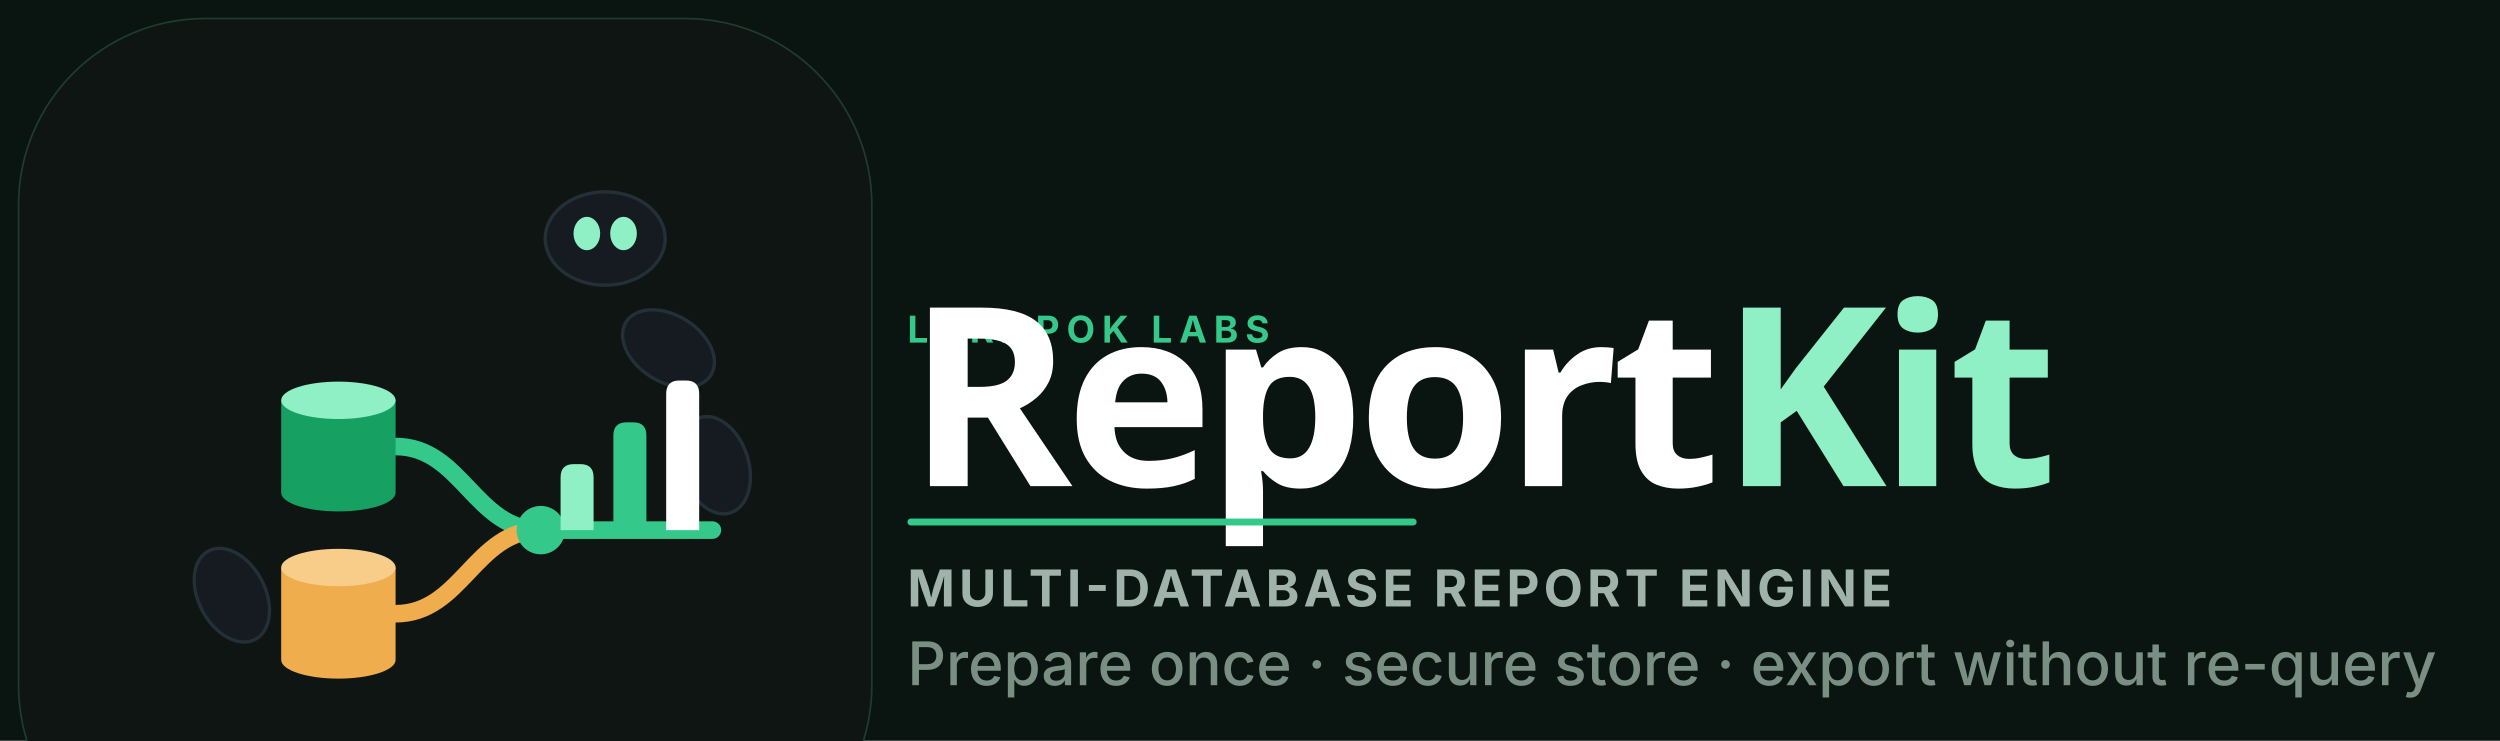
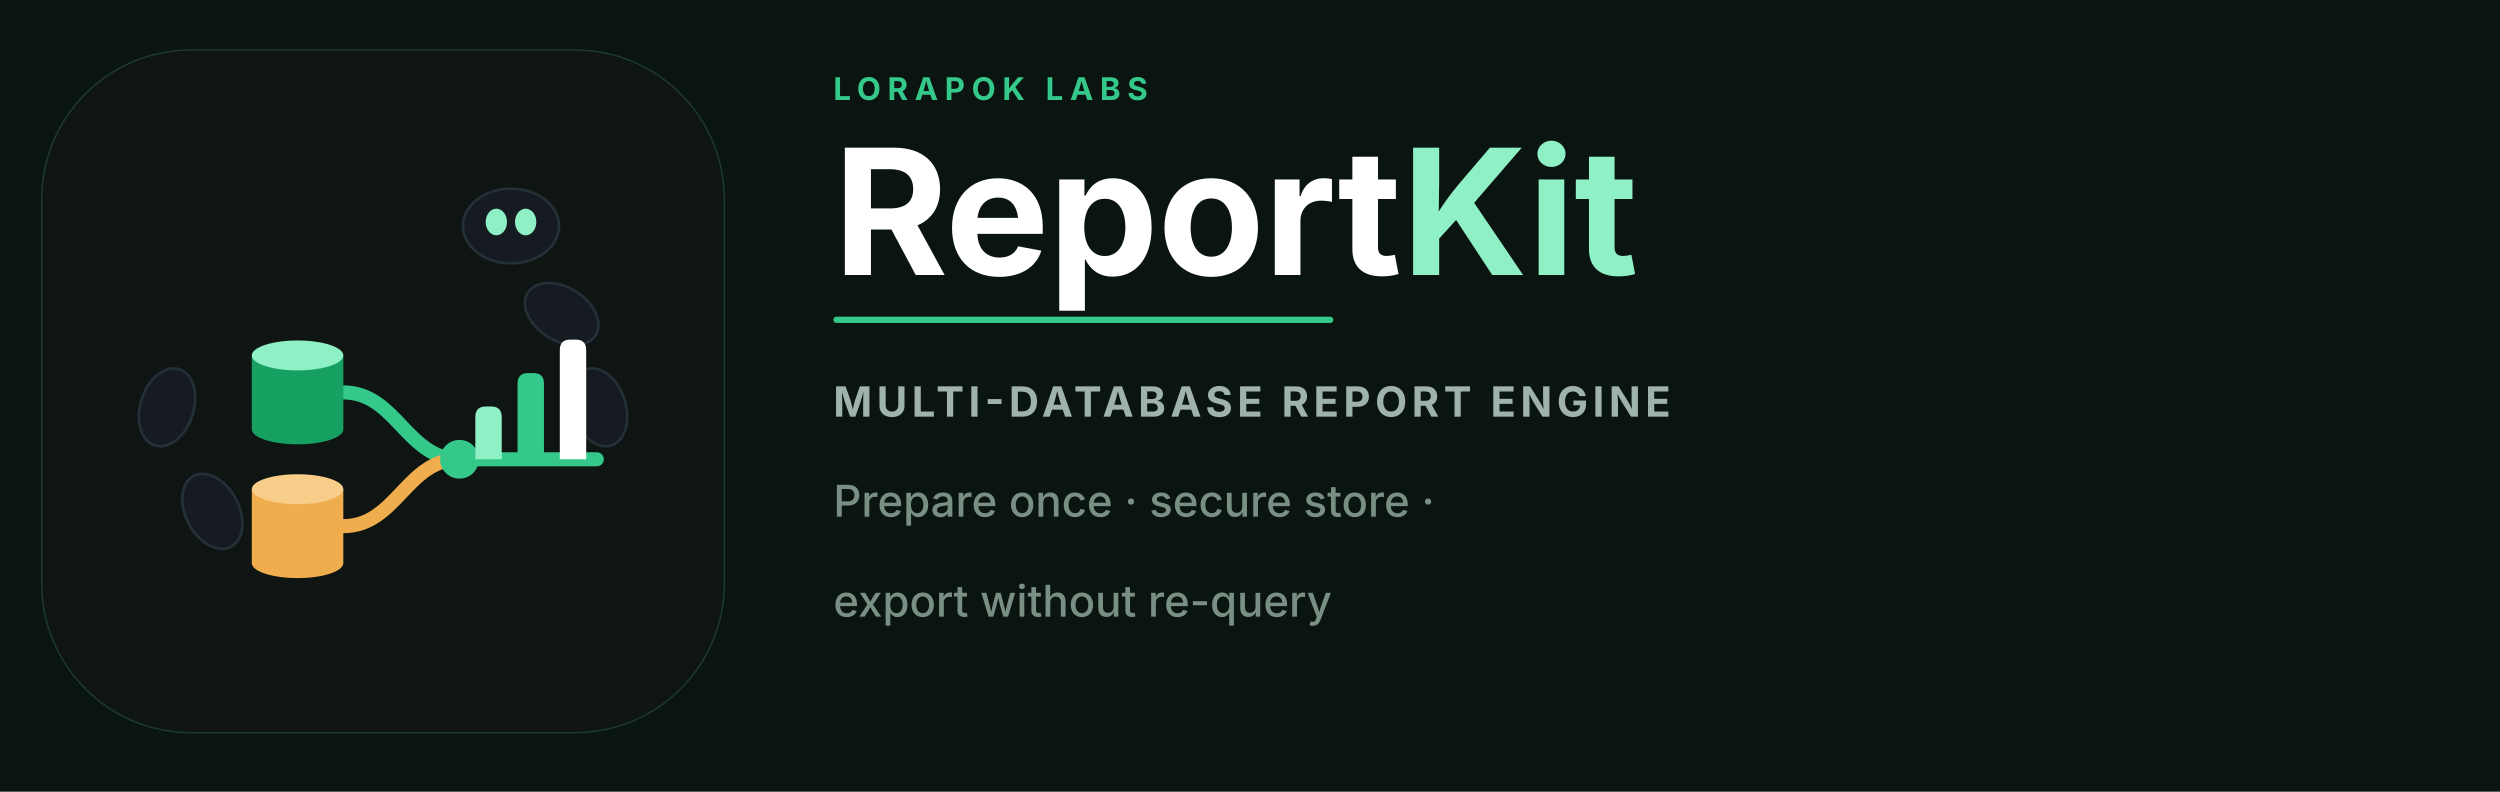
- <svg xmlns="http://www.w3.org/2000/svg" viewBox="0 0 1080 320" width="1080" height="320" role="img" aria-label="ReportKit">
-   <rect width="1080" height="320" fill="#0a1410" />
-   <g transform="translate(8 8) scale(0.72)">
+ <svg xmlns="http://www.w3.org/2000/svg" viewBox="0 0 1200 380" width="1200" height="380" role="img" aria-label="ReportKit">
+   <rect width="1200" height="380" fill="#0a1410" />
+   <g transform="translate(20 24) scale(0.64)">
    <rect width="512" height="512" rx="112" fill="#0f1512" stroke="#1e3d2f" />
    <g fill="#151b20" stroke="#243038" stroke-width="2">
      <ellipse cx="390" cy="198" rx="30" ry="20" transform="rotate(32 390 198)" />
      <ellipse cx="418" cy="268" rx="30" ry="20" transform="rotate(72 418 268)" />
      <ellipse cx="128" cy="346" rx="30" ry="20" transform="rotate(-118 128 346)" />
+       <ellipse cx="94" cy="268" rx="30" ry="20" transform="rotate(-72 94 268)" />
    </g>
    <g transform="translate(352 132)">
      <ellipse cx="0" cy="0" rx="36" ry="28" fill="#151b20" stroke="#243038" stroke-width="2" />
      <ellipse cx="-11" cy="-3" rx="8" ry="10" fill="#8ef0c4" />
      <ellipse cx="11" cy="-3" rx="8" ry="10" fill="#8ef0c4" />
    </g>
    <g transform="translate(118 138) scale(0.66)">
      <path d="M 164,180 C 224,180 236,256 296,256" fill="none" stroke="#34c98a" stroke-width="16" stroke-linecap="round" />
      <path d="M 164,332 C 224,332 236,256 296,256" fill="none" stroke="#f0ad4e" stroke-width="16" stroke-linecap="round" />
      <path d="M 60,138 L 60,222 A 52,17 0 0 0 164,222 L 164,138 Z" fill="#16a163" />
      <ellipse cx="112" cy="138" rx="52" ry="17" fill="#8ef0c4" />
      <path d="M 60,290 L 60,374 A 52,17 0 0 0 164,374 L 164,290 Z" fill="#f0ad4e" />
      <ellipse cx="112" cy="290" rx="52" ry="17" fill="#f8cd8a" />
      <circle cx="296" cy="256" r="22" fill="#34c98a" />
      <path d="M 296,256 L 452,256" fill="none" stroke="#34c98a" stroke-width="16" stroke-linecap="round" />
      <path d="M 314,256 L 314,208 Q 314,196 326,196 L 332,196 Q 344,196 344,208 L 344,256 Z" fill="#8ef0c4" />
      <path d="M 362,256 L 362,170 Q 362,158 374,158 L 380,158 Q 392,158 392,170 L 392,256 Z" fill="#34c98a" />
      <path d="M 410,256 L 410,132 Q 410,120 422,120 L 428,120 Q 440,120 440,132 L 440,256 Z" fill="#ffffff" />
    </g>
  </g>
-   <text x="392" y="148" font-family="Manrope, Inter, sans-serif" font-size="16" font-weight="700" fill="#34c98a" letter-spacing="3">LORAPOK LABS</text>
-   <text x="392" y="210" font-family="Sora, Manrope, sans-serif" font-size="108" font-weight="700" letter-spacing="-3" fill="#ffffff">Report<tspan fill="#8ef0c4">Kit</tspan>
-   </text>
-   <rect x="392" y="224" width="220" height="3" rx="1.5" fill="#34c98a" />
-   <text x="392" y="262" font-family="Manrope, Inter, sans-serif" font-size="22" font-weight="700" fill="#9fb3aa" letter-spacing="1.8">MULTI-DATABASE REPORT ENGINE</text>
-   <text x="392" y="296" font-family="Manrope, Inter, sans-serif" font-size="26" font-weight="500" fill="#7a8f84">Prepare once · secure store · export without re-query</text>
+   <g transform="translate(400 0)">
+     <text x="0" y="48" font-family="Manrope, Inter, sans-serif" font-size="15" font-weight="700" fill="#34c98a" letter-spacing="3.2">LORAPOK LABS</text>
+     <text x="0" y="132" font-family="Sora, Manrope, Inter, sans-serif" font-size="84" font-weight="700" letter-spacing="-0.5" fill="#ffffff">Report<tspan fill="#8ef0c4">Kit</tspan>
+     </text>
+     <rect x="0" y="152" width="240" height="3" rx="1.5" fill="#34c98a" />
+     <text x="0" y="200" font-family="Manrope, Inter, sans-serif" font-size="20" font-weight="700" fill="#9fb3aa" letter-spacing="2.2">MULTI-DATABASE REPORT ENGINE</text>
+     <text x="0" y="248" font-family="Manrope, Inter, sans-serif" font-size="21" font-weight="500" fill="#7a8f84">Prepare once · secure store ·</text>
+     <text x="0" y="296" font-family="Manrope, Inter, sans-serif" font-size="21" font-weight="500" fill="#7a8f84">export without re-query</text>
+   </g>
</svg>
